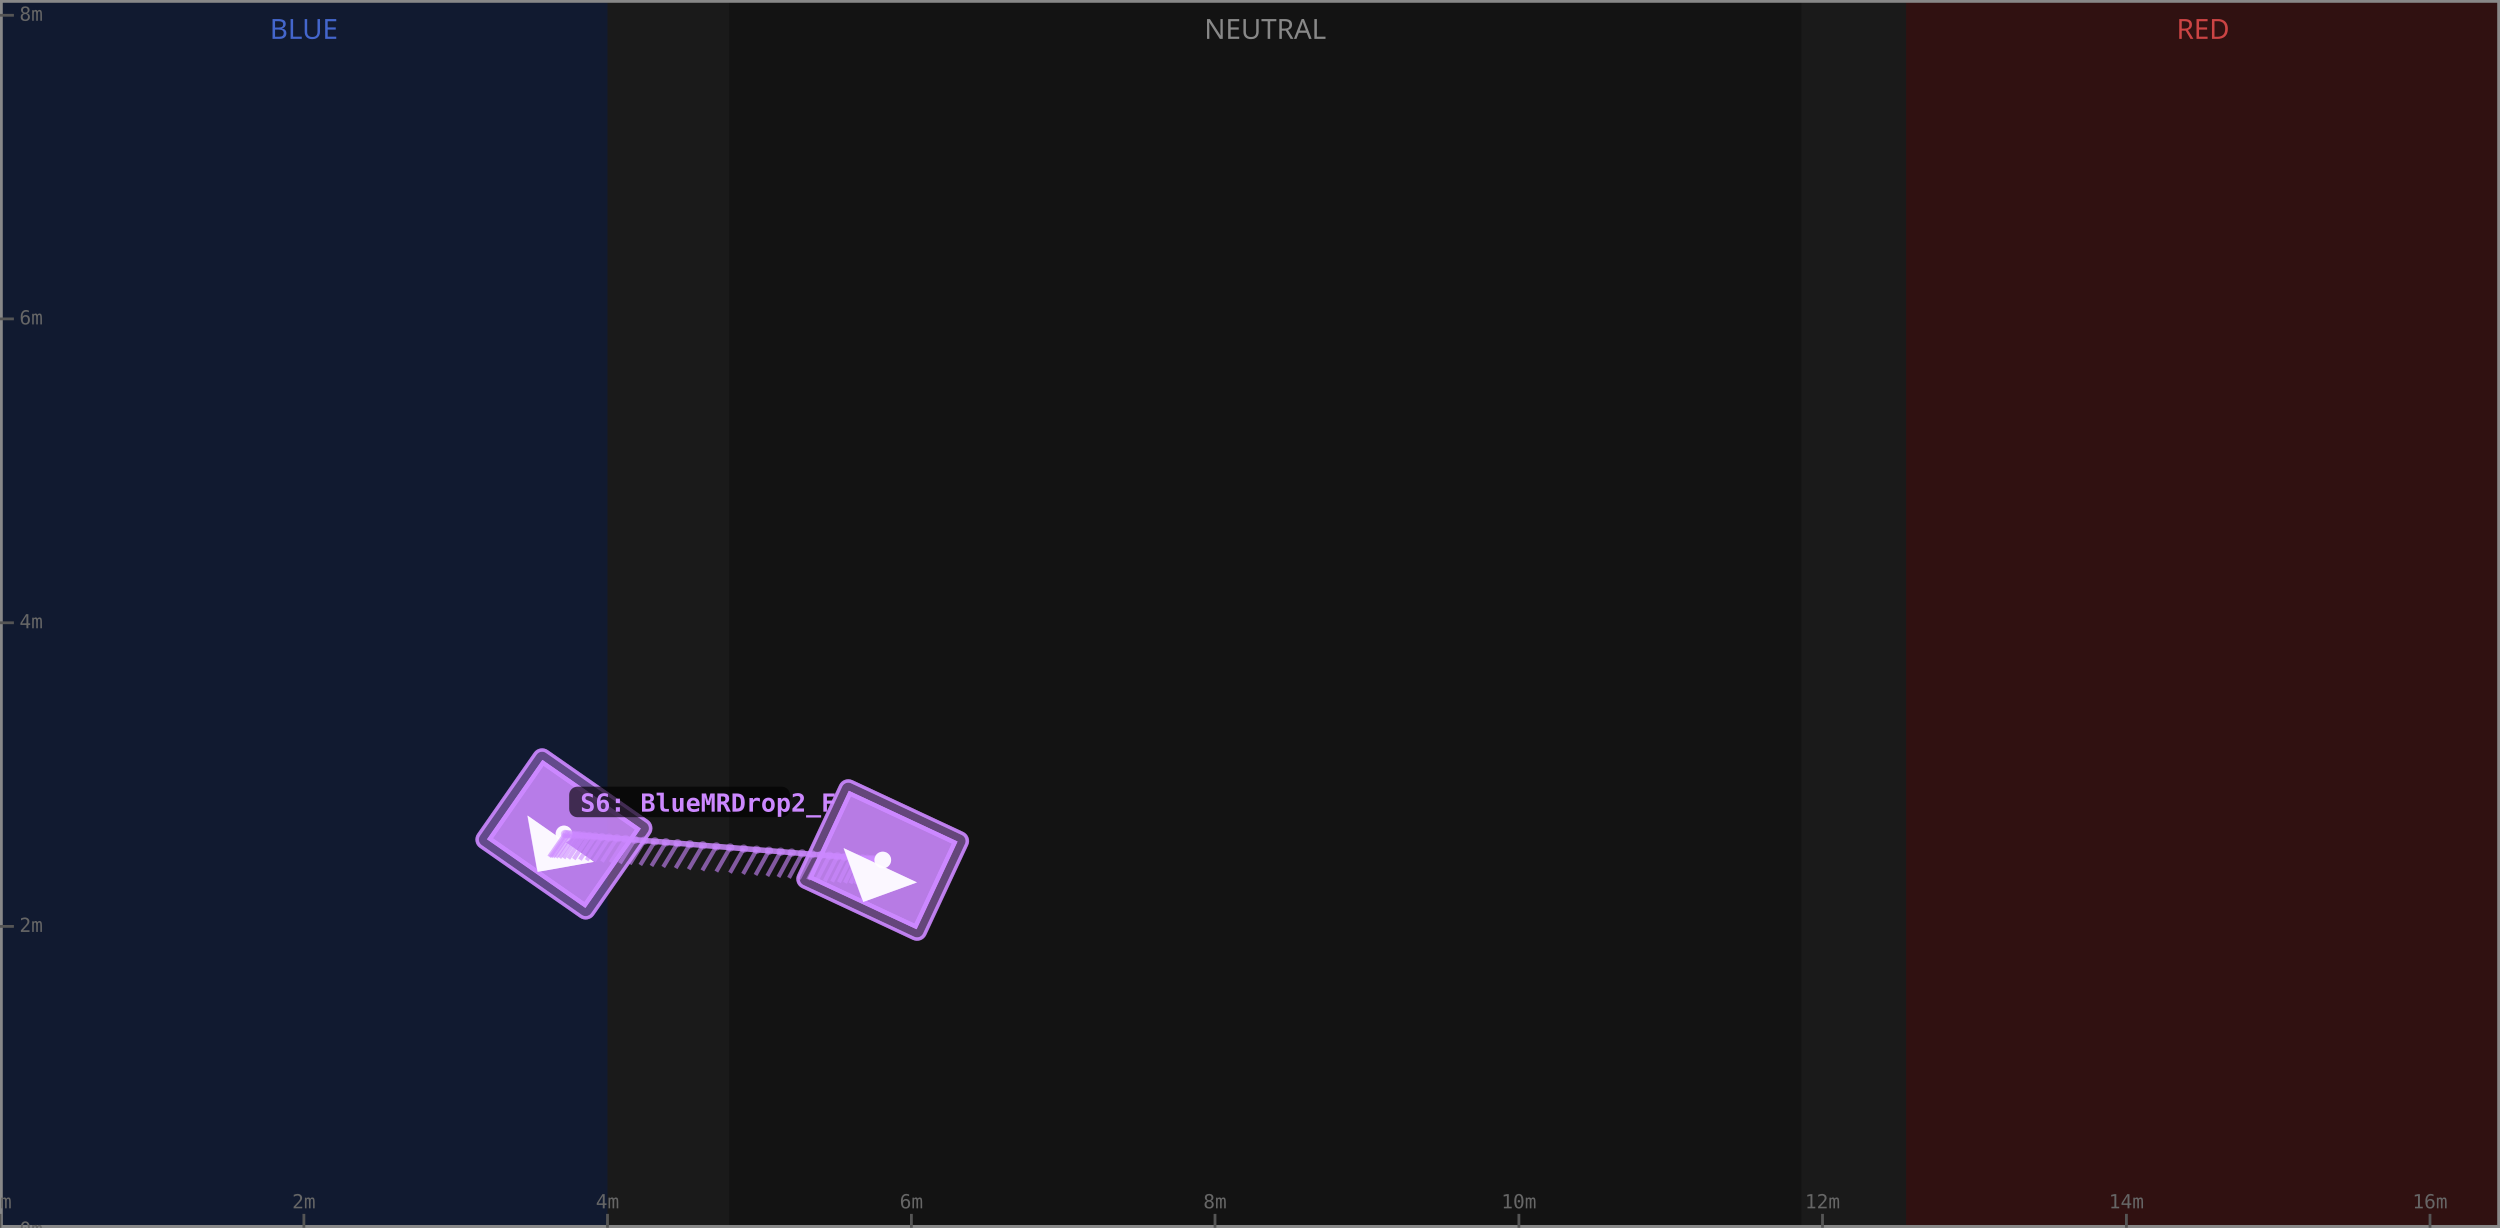
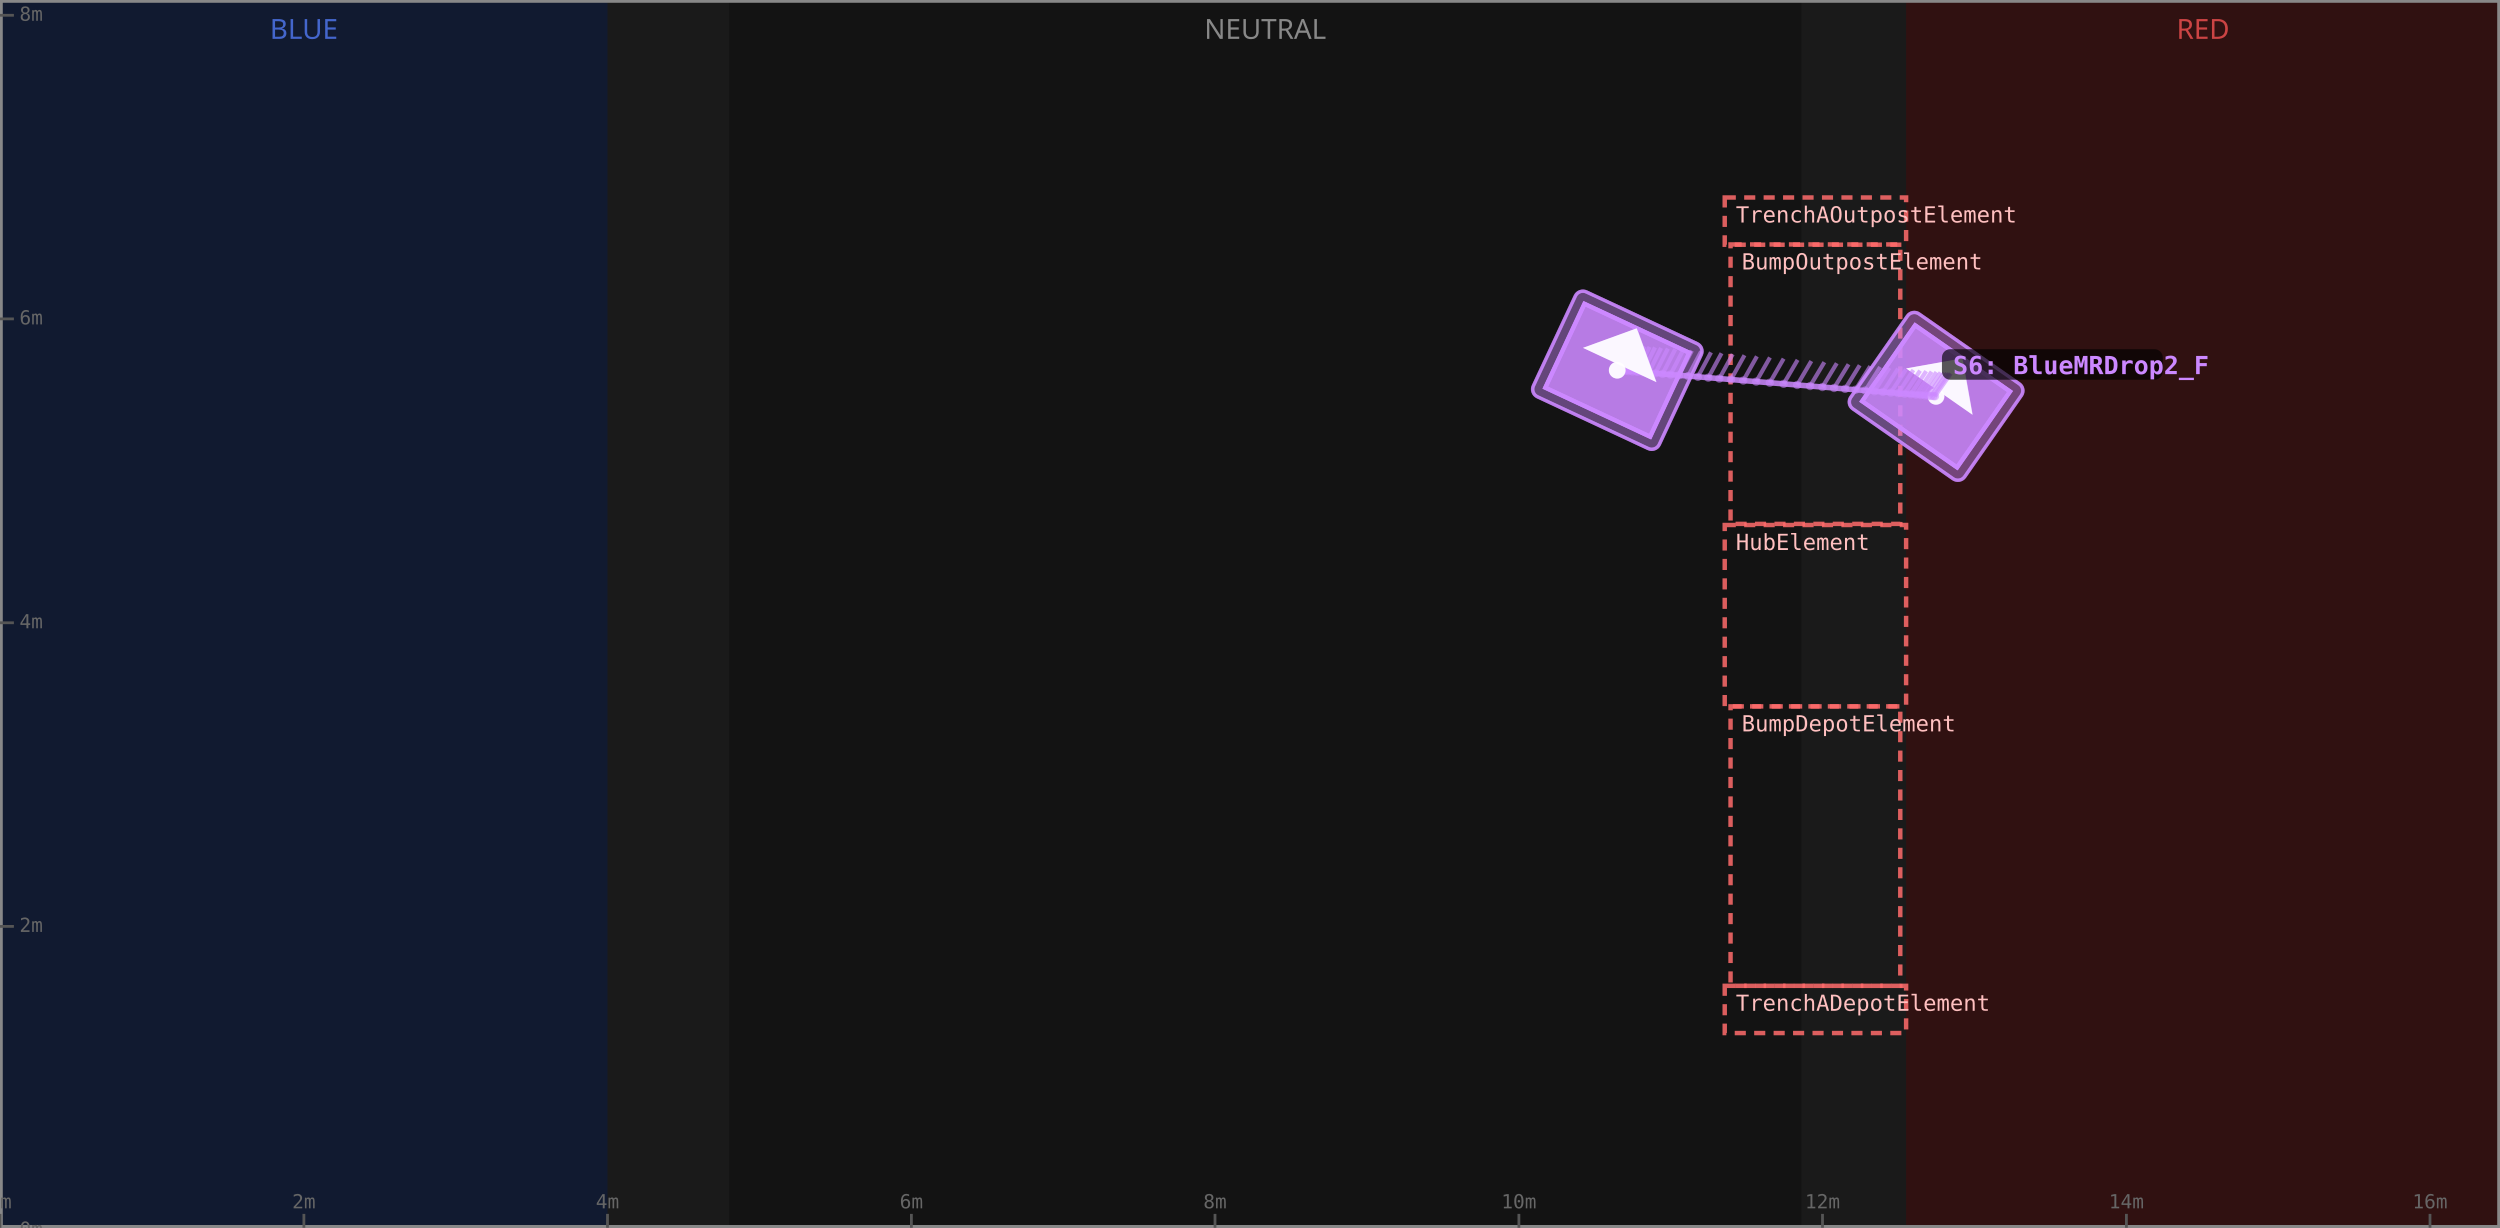
<svg xmlns="http://www.w3.org/2000/svg" width="900" height="442" viewBox="0 0 900 442">
  <rect x="0" y="0" width="900" height="442" fill="#1a1a1a" />
  <rect x="0" y="0" width="218.7" height="442" fill="#0d1a3a" fill-opacity="0.7" />
  <text x="109.4" y="14" text-anchor="middle" font-size="10" fill="#4466cc" font-family="sans-serif">BLUE</text>
  <rect x="262.5" y="0" width="386.0" height="442" fill="#111111" fill-opacity="0.7" />
  <text x="455.5" y="14" text-anchor="middle" font-size="10" fill="#888" font-family="sans-serif">NEUTRAL</text>
  <rect x="686.2" y="0" width="213.8" height="442" fill="#3a0d0d" fill-opacity="0.7" />
  <text x="793.1" y="14" text-anchor="middle" font-size="10" fill="#cc4444" font-family="sans-serif">RED</text>
  <rect x="0" y="0" width="900" height="442" fill="none" stroke="#888" stroke-width="2" />
  <line x1="0.0" y1="442" x2="0.0" y2="437" stroke="#555" stroke-width="1" />
  <text x="0.0" y="435" text-anchor="middle" font-size="7" fill="#666" font-family="monospace">0m</text>
  <line x1="109.4" y1="442" x2="109.4" y2="437" stroke="#555" stroke-width="1" />
  <text x="109.4" y="435" text-anchor="middle" font-size="7" fill="#666" font-family="monospace">2m</text>
  <line x1="218.7" y1="442" x2="218.7" y2="437" stroke="#555" stroke-width="1" />
  <text x="218.7" y="435" text-anchor="middle" font-size="7" fill="#666" font-family="monospace">4m</text>
  <line x1="328.1" y1="442" x2="328.1" y2="437" stroke="#555" stroke-width="1" />
  <text x="328.1" y="435" text-anchor="middle" font-size="7" fill="#666" font-family="monospace">6m</text>
  <line x1="437.4" y1="442" x2="437.4" y2="437" stroke="#555" stroke-width="1" />
  <text x="437.4" y="435" text-anchor="middle" font-size="7" fill="#666" font-family="monospace">8m</text>
  <line x1="546.8" y1="442" x2="546.8" y2="437" stroke="#555" stroke-width="1" />
  <text x="546.8" y="435" text-anchor="middle" font-size="7" fill="#666" font-family="monospace">10m</text>
  <line x1="656.1" y1="442" x2="656.1" y2="437" stroke="#555" stroke-width="1" />
  <text x="656.1" y="435" text-anchor="middle" font-size="7" fill="#666" font-family="monospace">12m</text>
  <line x1="765.5" y1="442" x2="765.5" y2="437" stroke="#555" stroke-width="1" />
  <text x="765.5" y="435" text-anchor="middle" font-size="7" fill="#666" font-family="monospace">14m</text>
  <line x1="874.8" y1="442" x2="874.8" y2="437" stroke="#555" stroke-width="1" />
  <text x="874.8" y="435" text-anchor="middle" font-size="7" fill="#666" font-family="monospace">16m</text>
  <line x1="0" y1="442.9" x2="5" y2="442.9" stroke="#555" stroke-width="1" />
  <text x="7" y="442.9" dominant-baseline="middle" font-size="7" fill="#666" font-family="monospace">0m</text>
  <line x1="0" y1="333.5" x2="5" y2="333.5" stroke="#555" stroke-width="1" />
  <text x="7" y="333.5" dominant-baseline="middle" font-size="7" fill="#666" font-family="monospace">2m</text>
  <line x1="0" y1="224.2" x2="5" y2="224.2" stroke="#555" stroke-width="1" />
  <text x="7" y="224.2" dominant-baseline="middle" font-size="7" fill="#666" font-family="monospace">4m</text>
  <line x1="0" y1="114.8" x2="5" y2="114.8" stroke="#555" stroke-width="1" />
  <text x="7" y="114.8" dominant-baseline="middle" font-size="7" fill="#666" font-family="monospace">6m</text>
  <line x1="0" y1="5.5" x2="5" y2="5.5" stroke="#555" stroke-width="1" />
  <text x="7" y="5.5" dominant-baseline="middle" font-size="7" fill="#666" font-family="monospace">8m</text>
-   <polyline points="202.95,300.21 203.06,300.22 203.40,300.24 203.97,300.29 204.77,300.36 205.79,300.44 207.04,300.54 208.51,300.66 210.22,300.80 212.14,300.96 214.30,301.14 216.69,301.33 219.30,301.55 222.13,301.78 225.20,302.03 228.49,302.30 232.01,302.59 235.76,302.89 239.73,303.22 243.93,303.56 248.36,303.93 253.01,304.31 257.89,304.71 262.88,305.11 267.76,305.51 272.41,305.90 276.84,306.26 281.04,306.60 285.01,306.93 288.76,307.23 292.28,307.52 295.57,307.79 298.63,308.04 301.47,308.28 304.08,308.49 306.47,308.68 308.63,308.86 310.56,309.02 312.26,309.16 313.73,309.28 314.98,309.38 316.00,309.47 316.80,309.53 317.37,309.58 317.71,309.60 317.82,309.61" fill="none" stroke="#cc88ff" stroke-width="2" stroke-opacity="0.85" stroke-linejoin="round" stroke-linecap="round" />
-   <g id="pose5000" transform="translate(202.95,300.21) rotate(124.90)">
-     <rect x="-20.83" y="-25.00" width="41.66" height="50.00" rx="3" fill="#cc88ff" fill-opacity="0.25" stroke="#cc88ff" stroke-width="1.2" stroke-opacity="0.7" />
-     <rect x="-16.67" y="-20.83" width="33.33" height="41.66" fill="#cc88ff" fill-opacity="0.55" stroke="#cc88ff" stroke-width="1.5" />
-     <polygon points="16.67,0 2.08,14.58 2.08,-14.58" fill="#ffffff" fill-opacity="0.9" />
-     <circle cx="0" cy="0" r="3" fill="#ffffff" fill-opacity="0.9" />
-   </g>
-   <g id="pose5001" transform="translate(203.06,300.22) rotate(124.90)">
-     <rect x="-20.83" y="-25.00" width="41.66" height="50.00" rx="3" fill="#cc88ff" fill-opacity="0.25" stroke="#cc88ff" stroke-width="1.2" stroke-opacity="0.7" />
-     <rect x="-16.67" y="-20.83" width="33.33" height="41.66" fill="#cc88ff" fill-opacity="0.55" stroke="#cc88ff" stroke-width="1.5" />
-     <polygon points="16.67,0 2.08,14.58 2.08,-14.58" fill="#ffffff" fill-opacity="0.9" />
-     <circle cx="0" cy="0" r="3" fill="#ffffff" fill-opacity="0.9" />
-   </g>
-   <g id="pose5002" transform="translate(203.40,300.24) rotate(124.86)">
-     <line x1="0" y1="0" x2="10.00" y2="0" stroke="#cc88ff" stroke-width="1.5" stroke-opacity="0.6" />
-     <circle cx="0" cy="0" r="1.5" fill="#cc88ff" fill-opacity="0.5" />
-   </g>
-   <g id="pose5003" transform="translate(203.97,300.29) rotate(124.78)">
-     <line x1="0" y1="0" x2="10.00" y2="0" stroke="#cc88ff" stroke-width="1.5" stroke-opacity="0.6" />
-     <circle cx="0" cy="0" r="1.5" fill="#cc88ff" fill-opacity="0.5" />
-   </g>
-   <g id="pose5004" transform="translate(204.77,300.36) rotate(124.68)">
-     <line x1="0" y1="0" x2="10.00" y2="0" stroke="#cc88ff" stroke-width="1.5" stroke-opacity="0.6" />
-     <circle cx="0" cy="0" r="1.5" fill="#cc88ff" fill-opacity="0.5" />
-   </g>
-   <g id="pose5005" transform="translate(205.79,300.44) rotate(124.55)">
-     <line x1="0" y1="0" x2="10.00" y2="0" stroke="#cc88ff" stroke-width="1.5" stroke-opacity="0.6" />
-     <circle cx="0" cy="0" r="1.5" fill="#cc88ff" fill-opacity="0.5" />
-   </g>
-   <g id="pose5006" transform="translate(207.04,300.54) rotate(124.39)">
-     <line x1="0" y1="0" x2="10.00" y2="0" stroke="#cc88ff" stroke-width="1.5" stroke-opacity="0.6" />
-     <circle cx="0" cy="0" r="1.5" fill="#cc88ff" fill-opacity="0.5" />
-   </g>
-   <g id="pose5007" transform="translate(208.51,300.66) rotate(124.22)">
-     <line x1="0" y1="0" x2="10.00" y2="0" stroke="#cc88ff" stroke-width="1.5" stroke-opacity="0.6" />
-     <circle cx="0" cy="0" r="1.5" fill="#cc88ff" fill-opacity="0.5" />
-   </g>
-   <g id="pose5008" transform="translate(210.22,300.80) rotate(124.02)">
-     <line x1="0" y1="0" x2="10.00" y2="0" stroke="#cc88ff" stroke-width="1.5" stroke-opacity="0.6" />
-     <circle cx="0" cy="0" r="1.5" fill="#cc88ff" fill-opacity="0.5" />
-   </g>
-   <g id="pose5009" transform="translate(212.14,300.96) rotate(123.81)">
-     <line x1="0" y1="0" x2="10.00" y2="0" stroke="#cc88ff" stroke-width="1.5" stroke-opacity="0.6" />
-     <circle cx="0" cy="0" r="1.5" fill="#cc88ff" fill-opacity="0.5" />
-   </g>
-   <g id="pose5010" transform="translate(214.30,301.14) rotate(123.59)">
-     <line x1="0" y1="0" x2="10.00" y2="0" stroke="#cc88ff" stroke-width="1.5" stroke-opacity="0.6" />
-     <circle cx="0" cy="0" r="1.5" fill="#cc88ff" fill-opacity="0.5" />
-   </g>
-   <g id="pose5011" transform="translate(216.69,301.33) rotate(123.35)">
-     <line x1="0" y1="0" x2="10.00" y2="0" stroke="#cc88ff" stroke-width="1.5" stroke-opacity="0.6" />
-     <circle cx="0" cy="0" r="1.5" fill="#cc88ff" fill-opacity="0.5" />
-   </g>
-   <g id="pose5012" transform="translate(219.30,301.55) rotate(123.10)">
-     <line x1="0" y1="0" x2="10.00" y2="0" stroke="#cc88ff" stroke-width="1.5" stroke-opacity="0.6" />
-     <circle cx="0" cy="0" r="1.5" fill="#cc88ff" fill-opacity="0.5" />
-   </g>
-   <g id="pose5013" transform="translate(222.13,301.78) rotate(122.84)">
-     <line x1="0" y1="0" x2="10.00" y2="0" stroke="#cc88ff" stroke-width="1.5" stroke-opacity="0.6" />
-     <circle cx="0" cy="0" r="1.5" fill="#cc88ff" fill-opacity="0.5" />
-   </g>
-   <g id="pose5014" transform="translate(225.20,302.03) rotate(122.57)">
-     <line x1="0" y1="0" x2="10.00" y2="0" stroke="#cc88ff" stroke-width="1.5" stroke-opacity="0.6" />
-     <circle cx="0" cy="0" r="1.5" fill="#cc88ff" fill-opacity="0.5" />
-   </g>
-   <g id="pose5015" transform="translate(228.49,302.30) rotate(122.30)">
-     <line x1="0" y1="0" x2="10.00" y2="0" stroke="#cc88ff" stroke-width="1.5" stroke-opacity="0.6" />
-     <circle cx="0" cy="0" r="1.5" fill="#cc88ff" fill-opacity="0.5" />
-   </g>
-   <g id="pose5016" transform="translate(232.01,302.59) rotate(122.02)">
-     <line x1="0" y1="0" x2="10.00" y2="0" stroke="#cc88ff" stroke-width="1.5" stroke-opacity="0.6" />
-     <circle cx="0" cy="0" r="1.5" fill="#cc88ff" fill-opacity="0.5" />
-   </g>
-   <g id="pose5017" transform="translate(235.76,302.89) rotate(121.73)">
-     <line x1="0" y1="0" x2="10.00" y2="0" stroke="#cc88ff" stroke-width="1.5" stroke-opacity="0.6" />
-     <circle cx="0" cy="0" r="1.5" fill="#cc88ff" fill-opacity="0.5" />
-   </g>
-   <g id="pose5018" transform="translate(239.73,303.22) rotate(121.44)">
-     <line x1="0" y1="0" x2="10.00" y2="0" stroke="#cc88ff" stroke-width="1.5" stroke-opacity="0.6" />
-     <circle cx="0" cy="0" r="1.5" fill="#cc88ff" fill-opacity="0.5" />
-   </g>
-   <g id="pose5019" transform="translate(243.93,303.56) rotate(121.15)">
-     <line x1="0" y1="0" x2="10.00" y2="0" stroke="#cc88ff" stroke-width="1.5" stroke-opacity="0.6" />
-     <circle cx="0" cy="0" r="1.5" fill="#cc88ff" fill-opacity="0.5" />
-   </g>
-   <g id="pose5020" transform="translate(248.36,303.93) rotate(120.86)">
-     <line x1="0" y1="0" x2="10.00" y2="0" stroke="#cc88ff" stroke-width="1.5" stroke-opacity="0.6" />
-     <circle cx="0" cy="0" r="1.5" fill="#cc88ff" fill-opacity="0.5" />
-   </g>
-   <g id="pose5021" transform="translate(253.01,304.31) rotate(120.56)">
-     <line x1="0" y1="0" x2="10.00" y2="0" stroke="#cc88ff" stroke-width="1.5" stroke-opacity="0.6" />
-     <circle cx="0" cy="0" r="1.5" fill="#cc88ff" fill-opacity="0.5" />
-   </g>
-   <g id="pose5022" transform="translate(257.89,304.71) rotate(120.26)">
-     <line x1="0" y1="0" x2="10.00" y2="0" stroke="#cc88ff" stroke-width="1.5" stroke-opacity="0.6" />
-     <circle cx="0" cy="0" r="1.5" fill="#cc88ff" fill-opacity="0.5" />
-   </g>
-   <g id="pose5023" transform="translate(262.88,305.11) rotate(119.96)">
-     <line x1="0" y1="0" x2="10.00" y2="0" stroke="#cc88ff" stroke-width="1.5" stroke-opacity="0.6" />
-     <circle cx="0" cy="0" r="1.5" fill="#cc88ff" fill-opacity="0.5" />
-   </g>
-   <g id="pose5024" transform="translate(267.76,305.51) rotate(119.66)">
-     <line x1="0" y1="0" x2="10.00" y2="0" stroke="#cc88ff" stroke-width="1.5" stroke-opacity="0.6" />
-     <circle cx="0" cy="0" r="1.5" fill="#cc88ff" fill-opacity="0.5" />
-   </g>
-   <g id="pose5025" transform="translate(272.41,305.90) rotate(119.36)">
-     <line x1="0" y1="0" x2="10.00" y2="0" stroke="#cc88ff" stroke-width="1.5" stroke-opacity="0.6" />
-     <circle cx="0" cy="0" r="1.5" fill="#cc88ff" fill-opacity="0.5" />
-   </g>
-   <g id="pose5026" transform="translate(276.84,306.26) rotate(119.06)">
-     <line x1="0" y1="0" x2="10.00" y2="0" stroke="#cc88ff" stroke-width="1.5" stroke-opacity="0.6" />
-     <circle cx="0" cy="0" r="1.5" fill="#cc88ff" fill-opacity="0.5" />
-   </g>
-   <g id="pose5027" transform="translate(281.04,306.60) rotate(118.77)">
-     <line x1="0" y1="0" x2="10.00" y2="0" stroke="#cc88ff" stroke-width="1.5" stroke-opacity="0.6" />
-     <circle cx="0" cy="0" r="1.5" fill="#cc88ff" fill-opacity="0.5" />
-   </g>
-   <g id="pose5028" transform="translate(285.01,306.93) rotate(118.48)">
-     <line x1="0" y1="0" x2="10.00" y2="0" stroke="#cc88ff" stroke-width="1.5" stroke-opacity="0.6" />
-     <circle cx="0" cy="0" r="1.5" fill="#cc88ff" fill-opacity="0.5" />
-   </g>
-   <g id="pose5029" transform="translate(288.76,307.23) rotate(118.19)">
-     <line x1="0" y1="0" x2="10.00" y2="0" stroke="#cc88ff" stroke-width="1.5" stroke-opacity="0.6" />
-     <circle cx="0" cy="0" r="1.5" fill="#cc88ff" fill-opacity="0.5" />
-   </g>
-   <g id="pose5030" transform="translate(292.28,307.52) rotate(117.90)">
-     <line x1="0" y1="0" x2="10.00" y2="0" stroke="#cc88ff" stroke-width="1.5" stroke-opacity="0.6" />
-     <circle cx="0" cy="0" r="1.5" fill="#cc88ff" fill-opacity="0.5" />
-   </g>
-   <g id="pose5031" transform="translate(295.57,307.79) rotate(117.62)">
-     <line x1="0" y1="0" x2="10.00" y2="0" stroke="#cc88ff" stroke-width="1.5" stroke-opacity="0.6" />
-     <circle cx="0" cy="0" r="1.5" fill="#cc88ff" fill-opacity="0.5" />
-   </g>
-   <g id="pose5032" transform="translate(298.63,308.04) rotate(117.35)">
-     <line x1="0" y1="0" x2="10.00" y2="0" stroke="#cc88ff" stroke-width="1.5" stroke-opacity="0.6" />
-     <circle cx="0" cy="0" r="1.5" fill="#cc88ff" fill-opacity="0.5" />
-   </g>
-   <g id="pose5033" transform="translate(301.47,308.28) rotate(117.08)">
-     <line x1="0" y1="0" x2="10.00" y2="0" stroke="#cc88ff" stroke-width="1.5" stroke-opacity="0.6" />
-     <circle cx="0" cy="0" r="1.5" fill="#cc88ff" fill-opacity="0.5" />
-   </g>
-   <g id="pose5034" transform="translate(304.08,308.49) rotate(116.82)">
-     <line x1="0" y1="0" x2="10.00" y2="0" stroke="#cc88ff" stroke-width="1.5" stroke-opacity="0.6" />
-     <circle cx="0" cy="0" r="1.5" fill="#cc88ff" fill-opacity="0.5" />
-   </g>
-   <g id="pose5035" transform="translate(306.47,308.68) rotate(116.57)">
-     <line x1="0" y1="0" x2="10.00" y2="0" stroke="#cc88ff" stroke-width="1.5" stroke-opacity="0.6" />
-     <circle cx="0" cy="0" r="1.5" fill="#cc88ff" fill-opacity="0.5" />
-   </g>
-   <g id="pose5036" transform="translate(308.63,308.86) rotate(116.33)">
-     <line x1="0" y1="0" x2="10.00" y2="0" stroke="#cc88ff" stroke-width="1.5" stroke-opacity="0.6" />
-     <circle cx="0" cy="0" r="1.5" fill="#cc88ff" fill-opacity="0.5" />
-   </g>
-   <g id="pose5037" transform="translate(310.56,309.02) rotate(116.11)">
-     <line x1="0" y1="0" x2="10.00" y2="0" stroke="#cc88ff" stroke-width="1.5" stroke-opacity="0.6" />
-     <circle cx="0" cy="0" r="1.5" fill="#cc88ff" fill-opacity="0.5" />
-   </g>
-   <g id="pose5038" transform="translate(312.26,309.16) rotate(115.90)">
-     <line x1="0" y1="0" x2="10.00" y2="0" stroke="#cc88ff" stroke-width="1.5" stroke-opacity="0.6" />
-     <circle cx="0" cy="0" r="1.5" fill="#cc88ff" fill-opacity="0.5" />
-   </g>
-   <g id="pose5039" transform="translate(313.73,309.28) rotate(115.70)">
-     <line x1="0" y1="0" x2="10.00" y2="0" stroke="#cc88ff" stroke-width="1.5" stroke-opacity="0.6" />
-     <circle cx="0" cy="0" r="1.5" fill="#cc88ff" fill-opacity="0.5" />
-   </g>
-   <g id="pose5040" transform="translate(314.98,309.38) rotate(115.53)">
-     <line x1="0" y1="0" x2="10.00" y2="0" stroke="#cc88ff" stroke-width="1.5" stroke-opacity="0.6" />
-     <circle cx="0" cy="0" r="1.5" fill="#cc88ff" fill-opacity="0.5" />
-   </g>
-   <g id="pose5041" transform="translate(316.00,309.47) rotate(115.37)">
-     <line x1="0" y1="0" x2="10.00" y2="0" stroke="#cc88ff" stroke-width="1.5" stroke-opacity="0.6" />
-     <circle cx="0" cy="0" r="1.5" fill="#cc88ff" fill-opacity="0.5" />
-   </g>
-   <g id="pose5042" transform="translate(316.80,309.53) rotate(115.24)">
-     <line x1="0" y1="0" x2="10.00" y2="0" stroke="#cc88ff" stroke-width="1.5" stroke-opacity="0.6" />
-     <circle cx="0" cy="0" r="1.5" fill="#cc88ff" fill-opacity="0.5" />
-   </g>
-   <g id="pose5043" transform="translate(317.37,309.58) rotate(115.14)">
-     <line x1="0" y1="0" x2="10.00" y2="0" stroke="#cc88ff" stroke-width="1.5" stroke-opacity="0.6" />
-     <circle cx="0" cy="0" r="1.5" fill="#cc88ff" fill-opacity="0.5" />
-   </g>
-   <g id="pose5044" transform="translate(317.71,309.60) rotate(115.06)">
-     <rect x="-20.83" y="-25.00" width="41.66" height="50.00" rx="3" fill="#cc88ff" fill-opacity="0.25" stroke="#cc88ff" stroke-width="1.2" stroke-opacity="0.7" />
-     <rect x="-16.67" y="-20.83" width="33.33" height="41.66" fill="#cc88ff" fill-opacity="0.55" stroke="#cc88ff" stroke-width="1.5" />
-     <polygon points="16.67,0 2.08,14.58 2.08,-14.58" fill="#ffffff" fill-opacity="0.9" />
-     <circle cx="0" cy="0" r="3" fill="#ffffff" fill-opacity="0.9" />
-   </g>
-   <g id="pose5045" transform="translate(317.82,309.61) rotate(115.02)">
-     <rect x="-20.83" y="-25.00" width="41.66" height="50.00" rx="3" fill="#cc88ff" fill-opacity="0.25" stroke="#cc88ff" stroke-width="1.2" stroke-opacity="0.7" />
-     <rect x="-16.67" y="-20.83" width="33.33" height="41.66" fill="#cc88ff" fill-opacity="0.55" stroke="#cc88ff" stroke-width="1.5" />
-     <polygon points="16.67,0 2.08,14.58 2.08,-14.58" fill="#ffffff" fill-opacity="0.9" />
-     <circle cx="0" cy="0" r="3" fill="#ffffff" fill-opacity="0.9" />
-   </g>
-   <rect x="204.9" y="283.2" width="79.5" height="11" rx="3" fill="#000000" fill-opacity="0.65" />
-   <text x="208.9" y="292.2" font-size="9" fill="#cc88ff" font-family="monospace" font-weight="bold">S6: BlueMRDrop2_F</text>
+   <rect x="623.0" y="254.3" width="61.1" height="100.6" fill="none" stroke="#ff6b6b" stroke-width="1.6" stroke-dasharray="4 3" stroke-opacity="0.85" />
+   <text x="627.0" y="263.3" text-anchor="start" font-size="8" fill="#ffc0c0" font-family="monospace">BumpDepotElement</text>
+   <rect x="623.0" y="88.0" width="61.1" height="100.6" fill="none" stroke="#ff6b6b" stroke-width="1.6" stroke-dasharray="4 3" stroke-opacity="0.85" />
+   <text x="627.0" y="97.0" text-anchor="start" font-size="8" fill="#ffc0c0" font-family="monospace">BumpOutpostElement</text>
+   <rect x="620.9" y="189.0" width="65.3" height="65.3" fill="none" stroke="#ff6b6b" stroke-width="1.6" stroke-dasharray="4 3" stroke-opacity="0.85" />
+   <text x="624.9" y="198.0" text-anchor="start" font-size="8" fill="#ffc0c0" font-family="monospace">HubElement</text>
+   <rect x="620.9" y="354.9" width="65.3" height="17.0" fill="none" stroke="#ff6b6b" stroke-width="1.6" stroke-dasharray="4 3" stroke-opacity="0.85" />
+   <text x="624.9" y="363.9" text-anchor="start" font-size="8" fill="#ffc0c0" font-family="monospace">TrenchADepotElement</text>
+   <rect x="620.9" y="71.1" width="65.3" height="17.0" fill="none" stroke="#ff6b6b" stroke-width="1.6" stroke-dasharray="4 3" stroke-opacity="0.85" />
+   <text x="624.9" y="80.1" text-anchor="start" font-size="8" fill="#ffc0c0" font-family="monospace">TrenchAOutpostElement</text>
+   <polyline points="697.05,142.69 696.94,142.68 696.60,142.65 696.03,142.60 695.23,142.54 694.21,142.45 692.96,142.35 691.49,142.23 689.78,142.09 687.86,141.93 685.70,141.76 683.31,141.56 680.70,141.35 677.87,141.11 674.80,140.86 671.51,140.59 667.99,140.31 664.24,140.00 660.27,139.67 656.07,139.33 651.64,138.97 646.99,138.59 642.11,138.19 637.12,137.78 632.24,137.38 627.59,137.00 623.16,136.63 618.96,136.29 614.99,135.96 611.24,135.66 607.72,135.37 604.43,135.10 601.37,134.85 598.53,134.62 595.92,134.40 593.53,134.21 591.37,134.03 589.44,133.87 587.74,133.73 586.27,133.61 585.02,133.51 584.00,133.43 583.20,133.36 582.63,133.31 582.29,133.29 582.18,133.28" fill="none" stroke="#cc88ff" stroke-width="2" stroke-opacity="0.85" stroke-linejoin="round" stroke-linecap="round" />
+   <g id="pose5000" transform="translate(697.05,142.69) rotate(-55.10)">
+     <rect x="-20.83" y="-25.00" width="41.66" height="50.00" rx="3" fill="#cc88ff" fill-opacity="0.25" stroke="#cc88ff" stroke-width="1.2" stroke-opacity="0.7" />
+     <rect x="-16.67" y="-20.83" width="33.33" height="41.66" fill="#cc88ff" fill-opacity="0.55" stroke="#cc88ff" stroke-width="1.5" />
+     <polygon points="16.67,0 2.08,14.58 2.08,-14.58" fill="#ffffff" fill-opacity="0.9" />
+     <circle cx="0" cy="0" r="3" fill="#ffffff" fill-opacity="0.9" />
+   </g>
+   <g id="pose5001" transform="translate(696.94,142.68) rotate(-55.10)">
+     <rect x="-20.83" y="-25.00" width="41.66" height="50.00" rx="3" fill="#cc88ff" fill-opacity="0.25" stroke="#cc88ff" stroke-width="1.2" stroke-opacity="0.7" />
+     <rect x="-16.67" y="-20.83" width="33.33" height="41.66" fill="#cc88ff" fill-opacity="0.55" stroke="#cc88ff" stroke-width="1.5" />
+     <polygon points="16.67,0 2.08,14.58 2.08,-14.58" fill="#ffffff" fill-opacity="0.9" />
+     <circle cx="0" cy="0" r="3" fill="#ffffff" fill-opacity="0.9" />
+   </g>
+   <g id="pose5002" transform="translate(696.60,142.65) rotate(-55.14)">
+     <line x1="0" y1="0" x2="10.00" y2="0" stroke="#cc88ff" stroke-width="1.5" stroke-opacity="0.6" />
+     <circle cx="0" cy="0" r="1.5" fill="#cc88ff" fill-opacity="0.5" />
+   </g>
+   <g id="pose5003" transform="translate(696.03,142.60) rotate(-55.22)">
+     <line x1="0" y1="0" x2="10.00" y2="0" stroke="#cc88ff" stroke-width="1.5" stroke-opacity="0.6" />
+     <circle cx="0" cy="0" r="1.5" fill="#cc88ff" fill-opacity="0.5" />
+   </g>
+   <g id="pose5004" transform="translate(695.23,142.54) rotate(-55.32)">
+     <line x1="0" y1="0" x2="10.00" y2="0" stroke="#cc88ff" stroke-width="1.5" stroke-opacity="0.6" />
+     <circle cx="0" cy="0" r="1.5" fill="#cc88ff" fill-opacity="0.5" />
+   </g>
+   <g id="pose5005" transform="translate(694.21,142.45) rotate(-55.45)">
+     <line x1="0" y1="0" x2="10.00" y2="0" stroke="#cc88ff" stroke-width="1.5" stroke-opacity="0.6" />
+     <circle cx="0" cy="0" r="1.5" fill="#cc88ff" fill-opacity="0.5" />
+   </g>
+   <g id="pose5006" transform="translate(692.96,142.35) rotate(-55.61)">
+     <line x1="0" y1="0" x2="10.00" y2="0" stroke="#cc88ff" stroke-width="1.5" stroke-opacity="0.6" />
+     <circle cx="0" cy="0" r="1.5" fill="#cc88ff" fill-opacity="0.5" />
+   </g>
+   <g id="pose5007" transform="translate(691.49,142.23) rotate(-55.78)">
+     <line x1="0" y1="0" x2="10.00" y2="0" stroke="#cc88ff" stroke-width="1.5" stroke-opacity="0.6" />
+     <circle cx="0" cy="0" r="1.5" fill="#cc88ff" fill-opacity="0.5" />
+   </g>
+   <g id="pose5008" transform="translate(689.78,142.09) rotate(-55.98)">
+     <line x1="0" y1="0" x2="10.00" y2="0" stroke="#cc88ff" stroke-width="1.5" stroke-opacity="0.6" />
+     <circle cx="0" cy="0" r="1.5" fill="#cc88ff" fill-opacity="0.5" />
+   </g>
+   <g id="pose5009" transform="translate(687.86,141.93) rotate(-56.19)">
+     <line x1="0" y1="0" x2="10.00" y2="0" stroke="#cc88ff" stroke-width="1.5" stroke-opacity="0.6" />
+     <circle cx="0" cy="0" r="1.5" fill="#cc88ff" fill-opacity="0.5" />
+   </g>
+   <g id="pose5010" transform="translate(685.70,141.76) rotate(-56.41)">
+     <line x1="0" y1="0" x2="10.00" y2="0" stroke="#cc88ff" stroke-width="1.5" stroke-opacity="0.6" />
+     <circle cx="0" cy="0" r="1.5" fill="#cc88ff" fill-opacity="0.5" />
+   </g>
+   <g id="pose5011" transform="translate(683.31,141.56) rotate(-56.65)">
+     <line x1="0" y1="0" x2="10.00" y2="0" stroke="#cc88ff" stroke-width="1.5" stroke-opacity="0.6" />
+     <circle cx="0" cy="0" r="1.5" fill="#cc88ff" fill-opacity="0.5" />
+   </g>
+   <g id="pose5012" transform="translate(680.70,141.35) rotate(-56.90)">
+     <line x1="0" y1="0" x2="10.00" y2="0" stroke="#cc88ff" stroke-width="1.5" stroke-opacity="0.6" />
+     <circle cx="0" cy="0" r="1.5" fill="#cc88ff" fill-opacity="0.5" />
+   </g>
+   <g id="pose5013" transform="translate(677.87,141.11) rotate(-57.16)">
+     <line x1="0" y1="0" x2="10.00" y2="0" stroke="#cc88ff" stroke-width="1.5" stroke-opacity="0.6" />
+     <circle cx="0" cy="0" r="1.5" fill="#cc88ff" fill-opacity="0.5" />
+   </g>
+   <g id="pose5014" transform="translate(674.80,140.86) rotate(-57.43)">
+     <line x1="0" y1="0" x2="10.00" y2="0" stroke="#cc88ff" stroke-width="1.5" stroke-opacity="0.6" />
+     <circle cx="0" cy="0" r="1.5" fill="#cc88ff" fill-opacity="0.5" />
+   </g>
+   <g id="pose5015" transform="translate(671.51,140.59) rotate(-57.70)">
+     <line x1="0" y1="0" x2="10.00" y2="0" stroke="#cc88ff" stroke-width="1.5" stroke-opacity="0.6" />
+     <circle cx="0" cy="0" r="1.5" fill="#cc88ff" fill-opacity="0.5" />
+   </g>
+   <g id="pose5016" transform="translate(667.99,140.31) rotate(-57.98)">
+     <line x1="0" y1="0" x2="10.00" y2="0" stroke="#cc88ff" stroke-width="1.5" stroke-opacity="0.6" />
+     <circle cx="0" cy="0" r="1.5" fill="#cc88ff" fill-opacity="0.5" />
+   </g>
+   <g id="pose5017" transform="translate(664.24,140.00) rotate(-58.27)">
+     <line x1="0" y1="0" x2="10.00" y2="0" stroke="#cc88ff" stroke-width="1.5" stroke-opacity="0.6" />
+     <circle cx="0" cy="0" r="1.5" fill="#cc88ff" fill-opacity="0.5" />
+   </g>
+   <g id="pose5018" transform="translate(660.27,139.67) rotate(-58.56)">
+     <line x1="0" y1="0" x2="10.00" y2="0" stroke="#cc88ff" stroke-width="1.5" stroke-opacity="0.6" />
+     <circle cx="0" cy="0" r="1.5" fill="#cc88ff" fill-opacity="0.5" />
+   </g>
+   <g id="pose5019" transform="translate(656.07,139.33) rotate(-58.85)">
+     <line x1="0" y1="0" x2="10.00" y2="0" stroke="#cc88ff" stroke-width="1.5" stroke-opacity="0.6" />
+     <circle cx="0" cy="0" r="1.5" fill="#cc88ff" fill-opacity="0.5" />
+   </g>
+   <g id="pose5020" transform="translate(651.64,138.97) rotate(-59.14)">
+     <line x1="0" y1="0" x2="10.00" y2="0" stroke="#cc88ff" stroke-width="1.5" stroke-opacity="0.6" />
+     <circle cx="0" cy="0" r="1.5" fill="#cc88ff" fill-opacity="0.5" />
+   </g>
+   <g id="pose5021" transform="translate(646.99,138.59) rotate(-59.44)">
+     <line x1="0" y1="0" x2="10.00" y2="0" stroke="#cc88ff" stroke-width="1.5" stroke-opacity="0.6" />
+     <circle cx="0" cy="0" r="1.5" fill="#cc88ff" fill-opacity="0.5" />
+   </g>
+   <g id="pose5022" transform="translate(642.11,138.19) rotate(-59.74)">
+     <line x1="0" y1="0" x2="10.00" y2="0" stroke="#cc88ff" stroke-width="1.5" stroke-opacity="0.6" />
+     <circle cx="0" cy="0" r="1.5" fill="#cc88ff" fill-opacity="0.5" />
+   </g>
+   <g id="pose5023" transform="translate(637.12,137.78) rotate(-60.04)">
+     <line x1="0" y1="0" x2="10.00" y2="0" stroke="#cc88ff" stroke-width="1.5" stroke-opacity="0.6" />
+     <circle cx="0" cy="0" r="1.5" fill="#cc88ff" fill-opacity="0.5" />
+   </g>
+   <g id="pose5024" transform="translate(632.24,137.38) rotate(-60.34)">
+     <line x1="0" y1="0" x2="10.00" y2="0" stroke="#cc88ff" stroke-width="1.5" stroke-opacity="0.6" />
+     <circle cx="0" cy="0" r="1.5" fill="#cc88ff" fill-opacity="0.5" />
+   </g>
+   <g id="pose5025" transform="translate(627.59,137.00) rotate(-60.64)">
+     <line x1="0" y1="0" x2="10.00" y2="0" stroke="#cc88ff" stroke-width="1.5" stroke-opacity="0.6" />
+     <circle cx="0" cy="0" r="1.5" fill="#cc88ff" fill-opacity="0.5" />
+   </g>
+   <g id="pose5026" transform="translate(623.16,136.63) rotate(-60.94)">
+     <line x1="0" y1="0" x2="10.00" y2="0" stroke="#cc88ff" stroke-width="1.5" stroke-opacity="0.6" />
+     <circle cx="0" cy="0" r="1.5" fill="#cc88ff" fill-opacity="0.5" />
+   </g>
+   <g id="pose5027" transform="translate(618.96,136.29) rotate(-61.23)">
+     <line x1="0" y1="0" x2="10.00" y2="0" stroke="#cc88ff" stroke-width="1.5" stroke-opacity="0.6" />
+     <circle cx="0" cy="0" r="1.5" fill="#cc88ff" fill-opacity="0.5" />
+   </g>
+   <g id="pose5028" transform="translate(614.99,135.96) rotate(-61.52)">
+     <line x1="0" y1="0" x2="10.00" y2="0" stroke="#cc88ff" stroke-width="1.5" stroke-opacity="0.6" />
+     <circle cx="0" cy="0" r="1.5" fill="#cc88ff" fill-opacity="0.5" />
+   </g>
+   <g id="pose5029" transform="translate(611.24,135.66) rotate(-61.81)">
+     <line x1="0" y1="0" x2="10.00" y2="0" stroke="#cc88ff" stroke-width="1.5" stroke-opacity="0.6" />
+     <circle cx="0" cy="0" r="1.5" fill="#cc88ff" fill-opacity="0.5" />
+   </g>
+   <g id="pose5030" transform="translate(607.72,135.37) rotate(-62.10)">
+     <line x1="0" y1="0" x2="10.00" y2="0" stroke="#cc88ff" stroke-width="1.5" stroke-opacity="0.6" />
+     <circle cx="0" cy="0" r="1.5" fill="#cc88ff" fill-opacity="0.5" />
+   </g>
+   <g id="pose5031" transform="translate(604.43,135.10) rotate(-62.38)">
+     <line x1="0" y1="0" x2="10.00" y2="0" stroke="#cc88ff" stroke-width="1.5" stroke-opacity="0.6" />
+     <circle cx="0" cy="0" r="1.5" fill="#cc88ff" fill-opacity="0.5" />
+   </g>
+   <g id="pose5032" transform="translate(601.37,134.85) rotate(-62.65)">
+     <line x1="0" y1="0" x2="10.00" y2="0" stroke="#cc88ff" stroke-width="1.5" stroke-opacity="0.6" />
+     <circle cx="0" cy="0" r="1.5" fill="#cc88ff" fill-opacity="0.5" />
+   </g>
+   <g id="pose5033" transform="translate(598.53,134.62) rotate(-62.92)">
+     <line x1="0" y1="0" x2="10.00" y2="0" stroke="#cc88ff" stroke-width="1.5" stroke-opacity="0.6" />
+     <circle cx="0" cy="0" r="1.5" fill="#cc88ff" fill-opacity="0.5" />
+   </g>
+   <g id="pose5034" transform="translate(595.92,134.40) rotate(-63.18)">
+     <line x1="0" y1="0" x2="10.00" y2="0" stroke="#cc88ff" stroke-width="1.5" stroke-opacity="0.6" />
+     <circle cx="0" cy="0" r="1.5" fill="#cc88ff" fill-opacity="0.5" />
+   </g>
+   <g id="pose5035" transform="translate(593.53,134.21) rotate(-63.43)">
+     <line x1="0" y1="0" x2="10.00" y2="0" stroke="#cc88ff" stroke-width="1.5" stroke-opacity="0.6" />
+     <circle cx="0" cy="0" r="1.5" fill="#cc88ff" fill-opacity="0.5" />
+   </g>
+   <g id="pose5036" transform="translate(591.37,134.03) rotate(-63.67)">
+     <line x1="0" y1="0" x2="10.00" y2="0" stroke="#cc88ff" stroke-width="1.5" stroke-opacity="0.6" />
+     <circle cx="0" cy="0" r="1.5" fill="#cc88ff" fill-opacity="0.5" />
+   </g>
+   <g id="pose5037" transform="translate(589.44,133.87) rotate(-63.89)">
+     <line x1="0" y1="0" x2="10.00" y2="0" stroke="#cc88ff" stroke-width="1.5" stroke-opacity="0.6" />
+     <circle cx="0" cy="0" r="1.5" fill="#cc88ff" fill-opacity="0.5" />
+   </g>
+   <g id="pose5038" transform="translate(587.74,133.73) rotate(-64.10)">
+     <line x1="0" y1="0" x2="10.00" y2="0" stroke="#cc88ff" stroke-width="1.5" stroke-opacity="0.6" />
+     <circle cx="0" cy="0" r="1.5" fill="#cc88ff" fill-opacity="0.5" />
+   </g>
+   <g id="pose5039" transform="translate(586.27,133.61) rotate(-64.30)">
+     <line x1="0" y1="0" x2="10.00" y2="0" stroke="#cc88ff" stroke-width="1.5" stroke-opacity="0.6" />
+     <circle cx="0" cy="0" r="1.5" fill="#cc88ff" fill-opacity="0.5" />
+   </g>
+   <g id="pose5040" transform="translate(585.02,133.51) rotate(-64.47)">
+     <line x1="0" y1="0" x2="10.00" y2="0" stroke="#cc88ff" stroke-width="1.5" stroke-opacity="0.6" />
+     <circle cx="0" cy="0" r="1.5" fill="#cc88ff" fill-opacity="0.5" />
+   </g>
+   <g id="pose5041" transform="translate(584.00,133.43) rotate(-64.63)">
+     <line x1="0" y1="0" x2="10.00" y2="0" stroke="#cc88ff" stroke-width="1.5" stroke-opacity="0.6" />
+     <circle cx="0" cy="0" r="1.5" fill="#cc88ff" fill-opacity="0.5" />
+   </g>
+   <g id="pose5042" transform="translate(583.20,133.36) rotate(-64.76)">
+     <line x1="0" y1="0" x2="10.00" y2="0" stroke="#cc88ff" stroke-width="1.5" stroke-opacity="0.6" />
+     <circle cx="0" cy="0" r="1.5" fill="#cc88ff" fill-opacity="0.5" />
+   </g>
+   <g id="pose5043" transform="translate(582.63,133.31) rotate(-64.86)">
+     <line x1="0" y1="0" x2="10.00" y2="0" stroke="#cc88ff" stroke-width="1.5" stroke-opacity="0.6" />
+     <circle cx="0" cy="0" r="1.5" fill="#cc88ff" fill-opacity="0.5" />
+   </g>
+   <g id="pose5044" transform="translate(582.29,133.29) rotate(-64.94)">
+     <rect x="-20.83" y="-25.00" width="41.66" height="50.00" rx="3" fill="#cc88ff" fill-opacity="0.25" stroke="#cc88ff" stroke-width="1.2" stroke-opacity="0.7" />
+     <rect x="-16.67" y="-20.83" width="33.33" height="41.66" fill="#cc88ff" fill-opacity="0.55" stroke="#cc88ff" stroke-width="1.5" />
+     <polygon points="16.67,0 2.08,14.58 2.08,-14.58" fill="#ffffff" fill-opacity="0.9" />
+     <circle cx="0" cy="0" r="3" fill="#ffffff" fill-opacity="0.9" />
+   </g>
+   <g id="pose5045" transform="translate(582.18,133.28) rotate(-64.98)">
+     <rect x="-20.83" y="-25.00" width="41.66" height="50.00" rx="3" fill="#cc88ff" fill-opacity="0.25" stroke="#cc88ff" stroke-width="1.2" stroke-opacity="0.7" />
+     <rect x="-16.67" y="-20.83" width="33.33" height="41.66" fill="#cc88ff" fill-opacity="0.55" stroke="#cc88ff" stroke-width="1.5" />
+     <polygon points="16.67,0 2.08,14.58 2.08,-14.58" fill="#ffffff" fill-opacity="0.9" />
+     <circle cx="0" cy="0" r="3" fill="#ffffff" fill-opacity="0.9" />
+   </g>
+   <rect x="699.1" y="125.7" width="79.5" height="11" rx="3" fill="#000000" fill-opacity="0.65" />
+   <text x="703.1" y="134.7" font-size="9" fill="#cc88ff" font-family="monospace" font-weight="bold">S6: BlueMRDrop2_F</text>
</svg>
